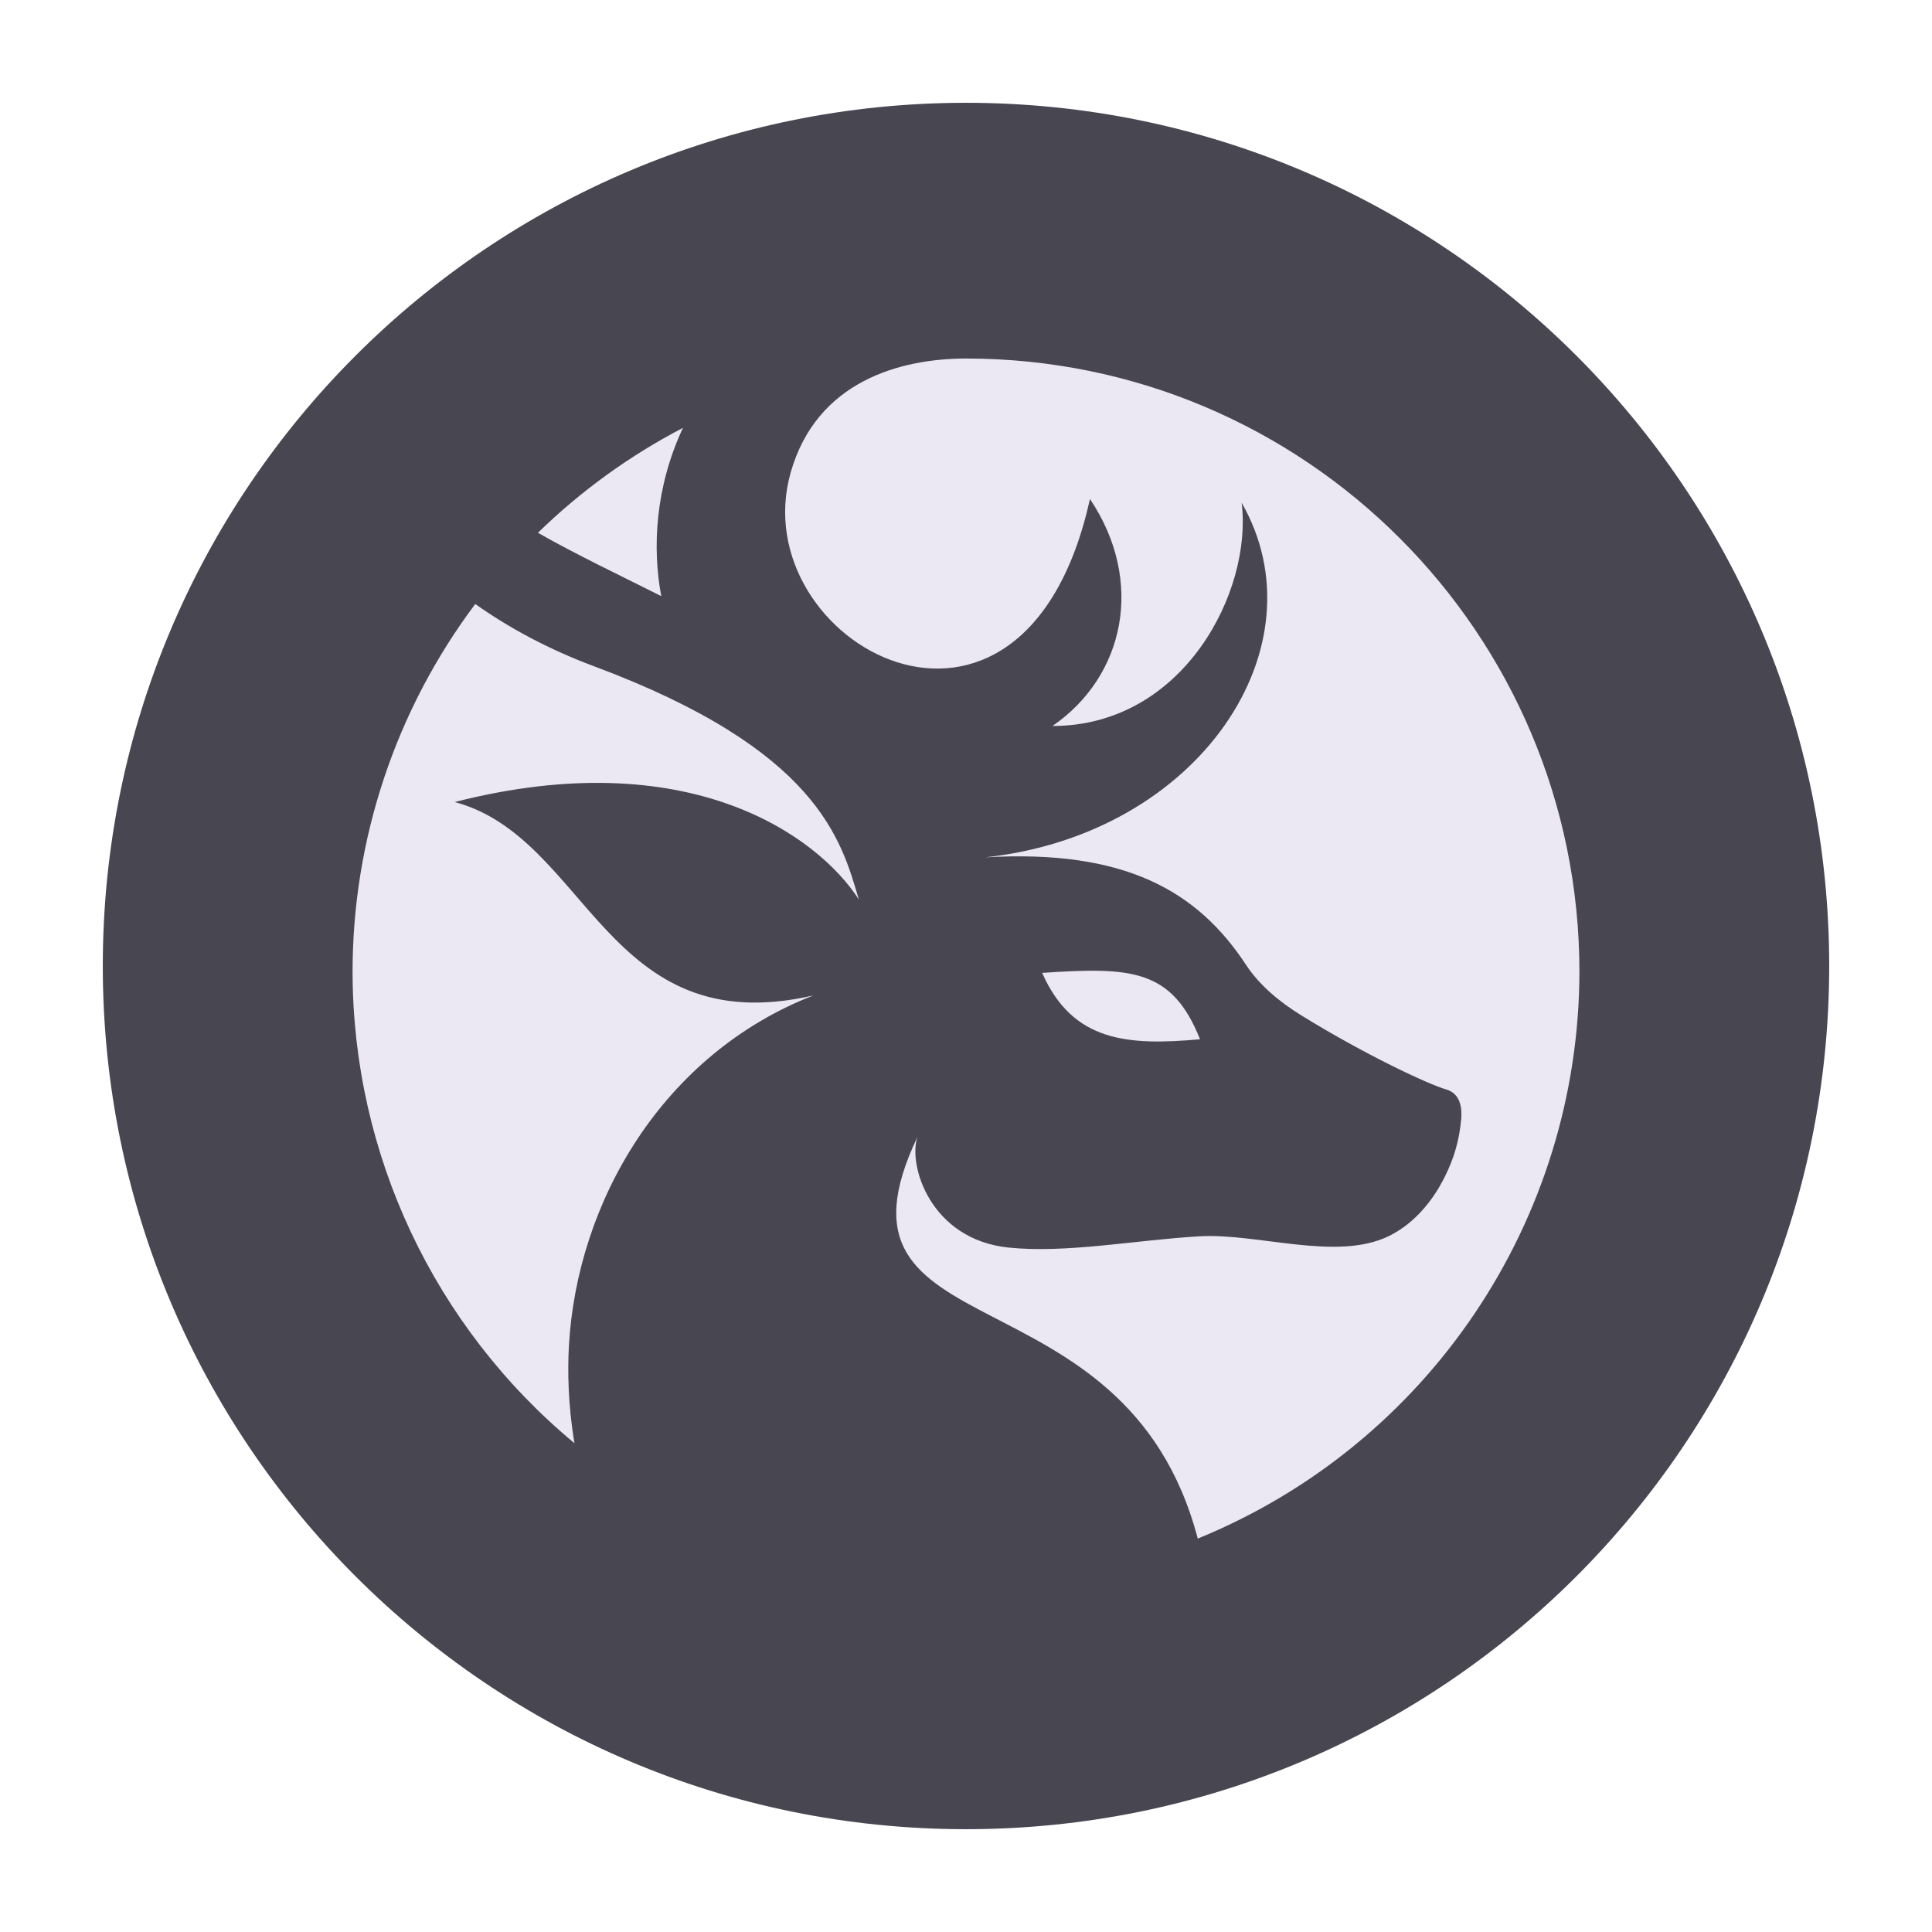
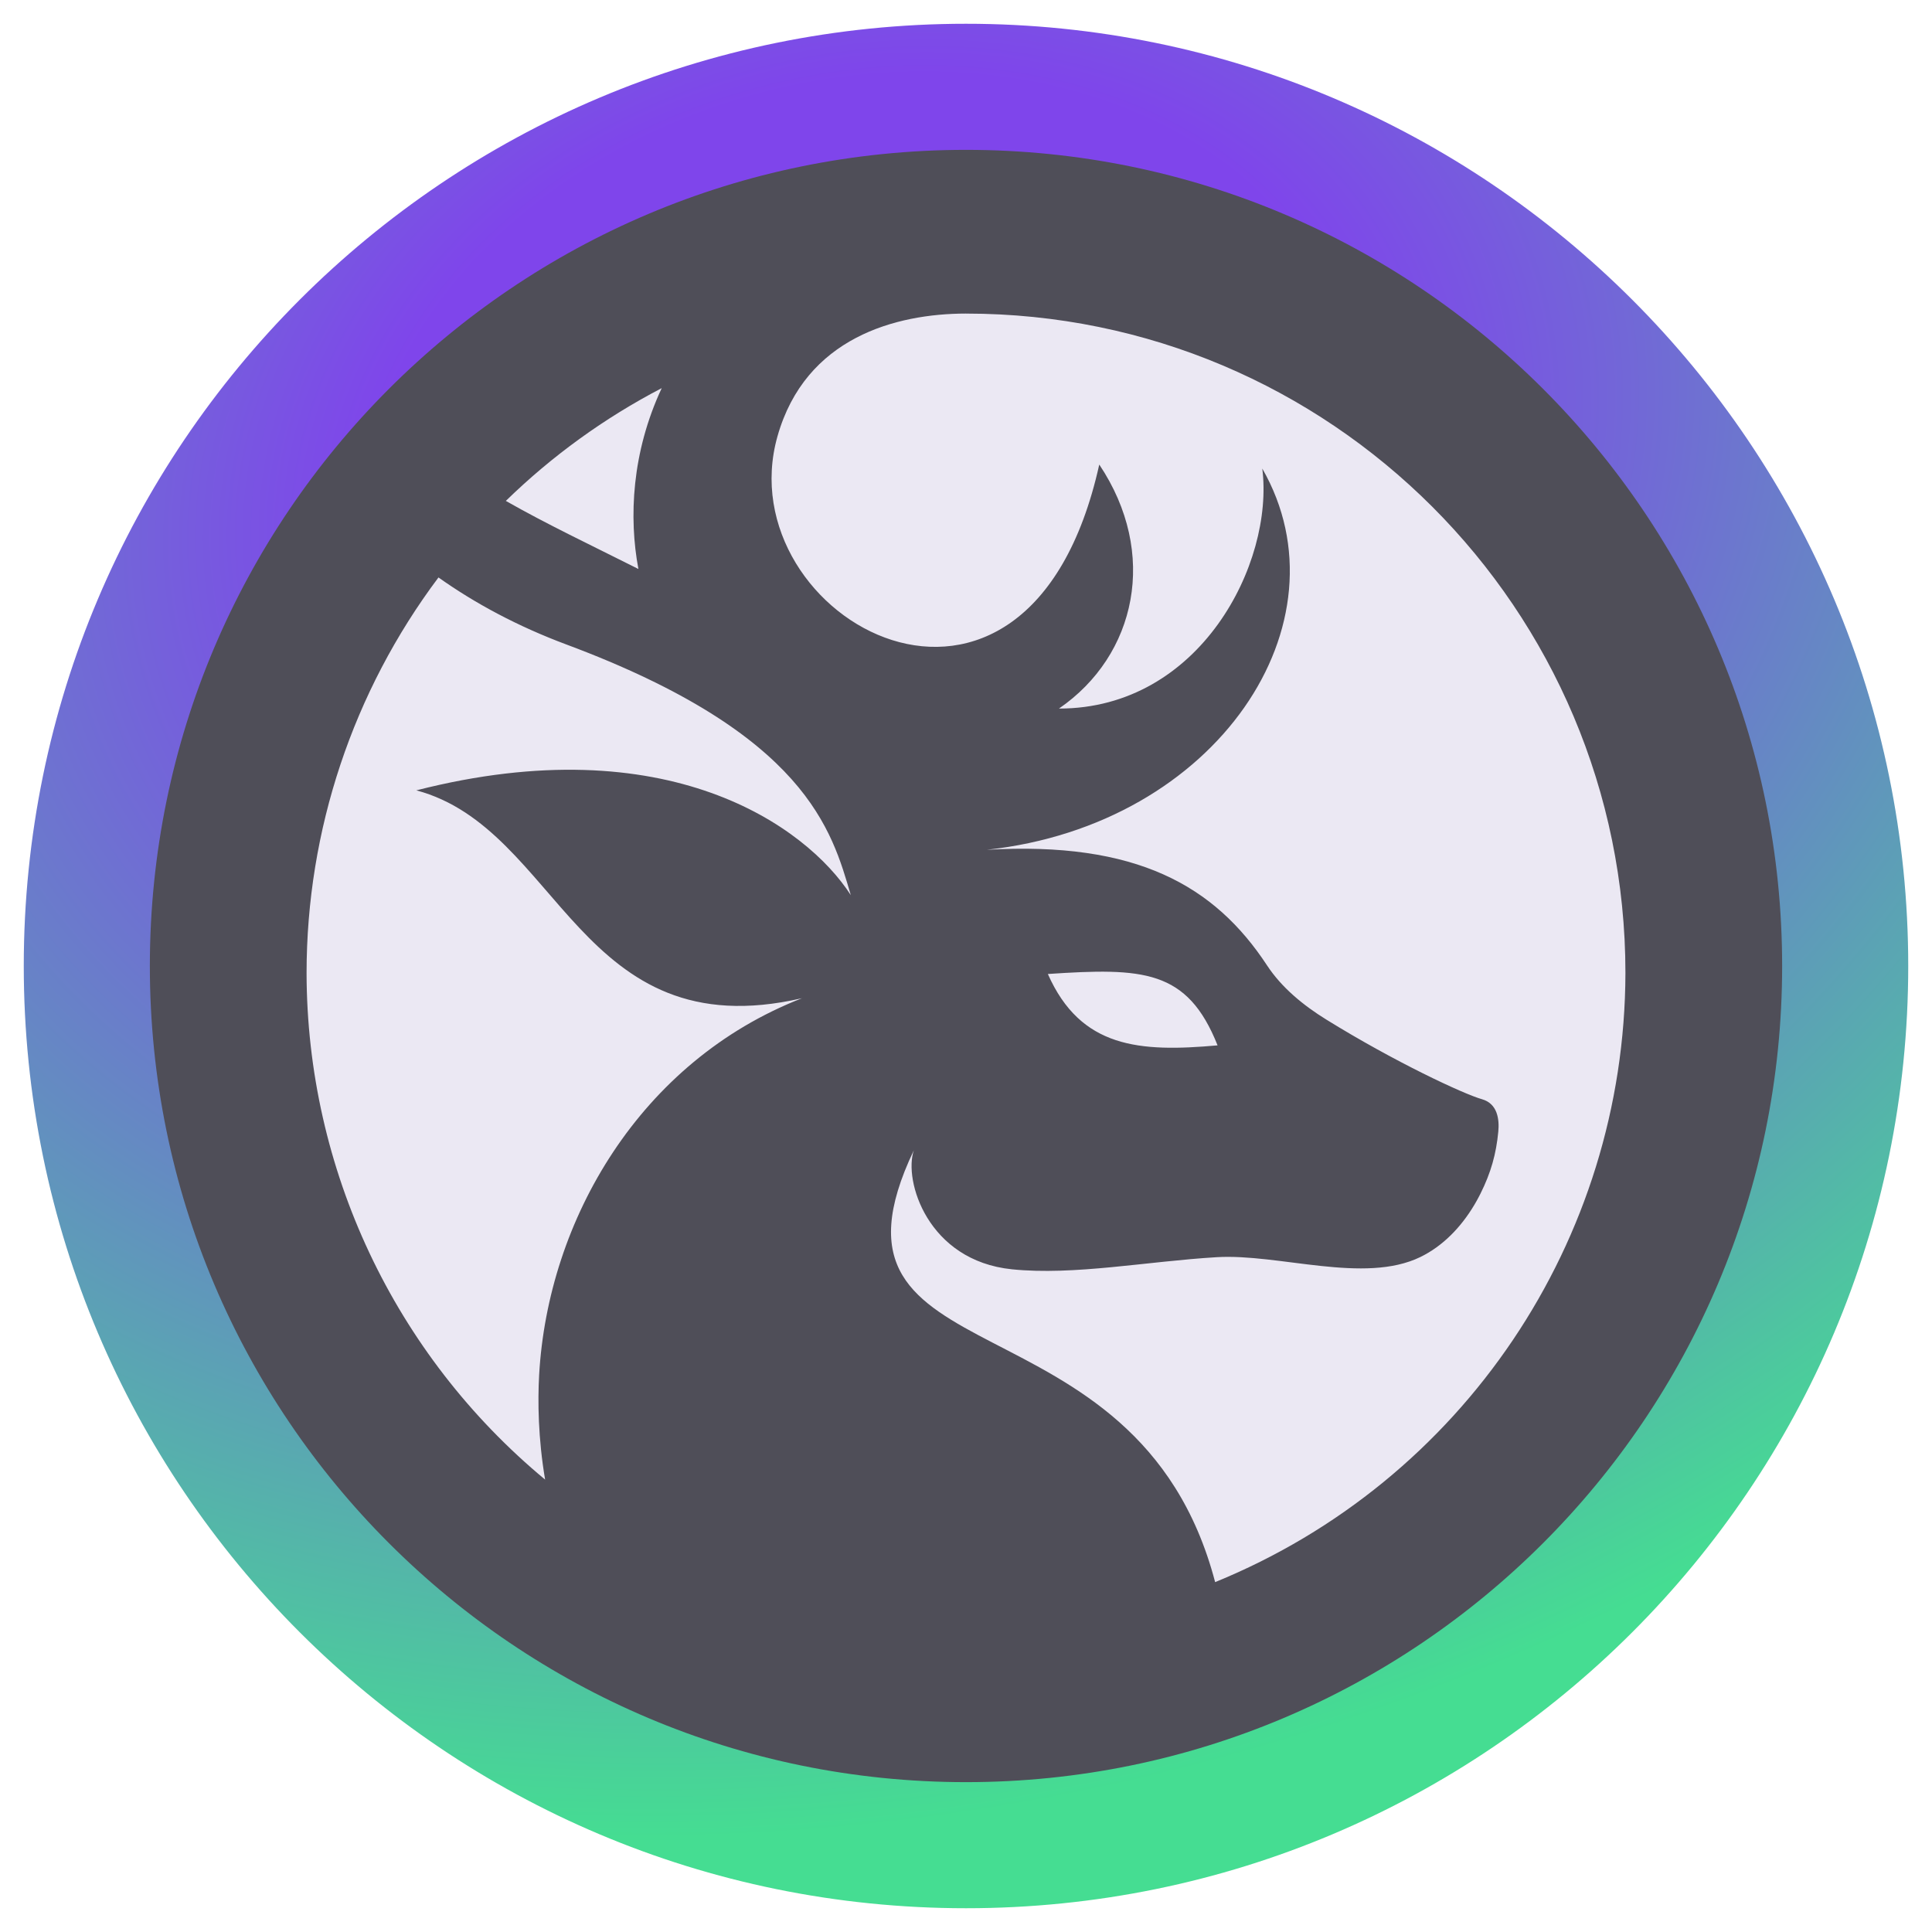
- <svg xmlns="http://www.w3.org/2000/svg" width="1920" height="1920" viewBox="0 0 508 508" version="1.1" id="svg1" xml:space="preserve">
-   <defs id="defs1" />
+ <svg xmlns="http://www.w3.org/2000/svg" xmlns:xlink="http://www.w3.org/1999/xlink" width="1920" height="1920" viewBox="0 0 508 508" version="1.1" id="svg1" xml:space="preserve">
+   <defs id="defs1">
+     <linearGradient id="linearGradient2719">
+       <stop style="stop-color:#7f45eb;stop-opacity:1;" offset="0.266" id="stop2720" />
+       <stop style="stop-color:#45dd92;stop-opacity:1;" offset="0.915" id="stop2721" />
+     </linearGradient>
+     <radialGradient xlink:href="#linearGradient2719" id="radialGradient2721" cx="146.378" cy="91.338" fx="146.378" fy="91.338" r="247.75" gradientUnits="userSpaceOnUse" gradientTransform="matrix(0.3939486,1.501165,-1.936961,0.508314,345.7305,-142.1273)" />
+   </defs>
  <g id="layer1">
-     <rect style="opacity:0.837;fill:#252430;fill-opacity:1;stroke-width:3.783" id="rect3" width="453.943" height="453.943" x="27.028" y="27.028" ry="226.972" />
-     <path id="path3" style="fill:#ebe8f3;fill-opacity:1;stroke-width:50.677" d="m 254.002,94.273 c 89.081,0.002 161.294,72.217 161.293,161.298 -0.145,65.418 -39.787,124.269 -100.357,148.985 -19.138,-72.891 -101.219,-47.961 -73.687,-105.653 -2.575,7.361 3.344,27.032 23.993,29.137 15.201,1.55 32.971,-1.943 50.087,-2.964 15.242,-0.909 36.089,6.644 49.815,-0.044 5.484,-2.673 9.921,-7.27 13.175,-12.723 0.375,-0.628 0.73,-1.264 1.074,-1.913 0.156,-0.294 0.313,-0.595 0.46,-0.893 2.553,-5.11 3.826,-9.7 4.345,-15.134 0.281,-2.947 -0.146,-6.846 -3.997,-7.932 -4.5,-1.269 -21.403,-9.158 -38.116,-19.508 -5.55,-3.437 -10.863,-7.764 -14.447,-13.22 -12.806,-19.498 -31.918,-30.416 -68.557,-28.28 56.452,-6.122 89.018,-55.591 67.389,-93.25 2.925,23.202 -15.224,58.71 -49.734,58.708 18.956,-13.015 24.387,-38.002 9.858,-59.687 -17.544,79.036 -91.362,37.756 -78.701,-6.93 6.835,-24.122 28.936,-29.983 46.108,-29.999 z m -74.427,18.232 c -7.339,15.696 -8.074,31.654 -5.703,44.238 -11.452,-5.758 -22.498,-10.998 -32.427,-16.653 11.293,-11.01 24.139,-20.304 38.13,-27.585 z m -54.607,46.309 c 8.961,6.36 19.396,11.961 31.294,16.4 58.757,21.924 64.913,45.505 69.559,61.302 -10.881,-16.896 -44.912,-41.313 -106.269,-25.627 35.166,9.371 39.73,63.415 94.317,50.849 -39.574,15.415 -62.147,54.202 -64.28,92.154 -0.358,6.376 -0.258,15.459 1.462,25.587 C 114.162,348.894 92.782,303.491 92.704,255.571 c 0.004,-34.893 11.327,-68.843 32.264,-96.756 z m 149.053,96.994 c 23.283,-1.544 34.112,-1.152 41.513,17.457 -19.12,1.714 -33.484,0.678 -41.513,-17.457 z" />
+     <rect style="opacity:1;fill:#252430;fill-opacity:0.801;stroke:url(#radialGradient2721);stroke-width:33.154;stroke-dasharray:none;stroke-opacity:1" id="rect3" width="462.347" height="462.347" x="22.826" y="22.826" ry="231.174" />
+     <path id="path3" style="fill:#ebe8f3;fill-opacity:1;stroke-width:54.477" d="m 254.002,82.455 c 95.761,0.002 173.389,77.632 173.388,173.393 -0.156,70.323 -42.771,133.588 -107.882,160.157 -20.574,-78.357 -108.809,-51.558 -79.213,-113.576 -2.768,7.913 3.594,29.059 25.792,31.322 16.341,1.666 35.444,-2.089 53.843,-3.187 16.385,-0.978 38.795,7.142 53.55,-0.047 5.895,-2.873 10.665,-7.815 14.162,-13.677 0.403,-0.675 0.785,-1.358 1.154,-2.056 0.168,-0.316 0.336,-0.64 0.495,-0.96 2.744,-5.493 4.113,-10.427 4.671,-16.269 0.302,-3.169 -0.157,-7.359 -4.297,-8.527 -4.837,-1.364 -23.008,-9.844 -40.974,-20.971 -5.966,-3.695 -11.678,-8.346 -15.53,-14.211 -13.766,-20.96 -34.311,-32.696 -73.698,-30.401 60.685,-6.581 95.693,-59.76 72.442,-100.243 3.145,24.942 -16.366,63.112 -53.463,63.11 20.378,-13.991 26.215,-40.852 10.598,-64.163 -18.86,84.963 -98.213,40.587 -84.603,-7.45 7.347,-25.931 31.106,-32.231 49.565,-32.249 z m -80.008,19.599 c -7.889,16.873 -8.679,34.028 -6.131,47.556 -12.311,-6.19 -24.185,-11.822 -34.858,-17.902 12.14,-11.835 25.949,-21.826 40.989,-29.654 z M 115.293,151.836 c 9.633,6.837 20.851,12.858 33.641,17.63 63.163,23.569 69.781,48.917 74.775,65.899 -11.697,-18.162 -48.28,-44.411 -114.238,-27.549 37.803,10.074 42.709,68.17 101.39,54.661 -42.542,16.571 -66.807,58.266 -69.1,99.064 -0.385,6.854 -0.278,16.618 1.571,27.505 C 103.676,356.169 80.693,307.36 80.61,255.848 80.614,218.338 92.786,181.842 115.293,151.836 Z M 275.523,256.103 c 25.028,-1.66 36.67,-1.238 44.626,18.766 -20.554,1.842 -35.995,0.728 -44.626,-18.766 z" />
  </g>
</svg>
